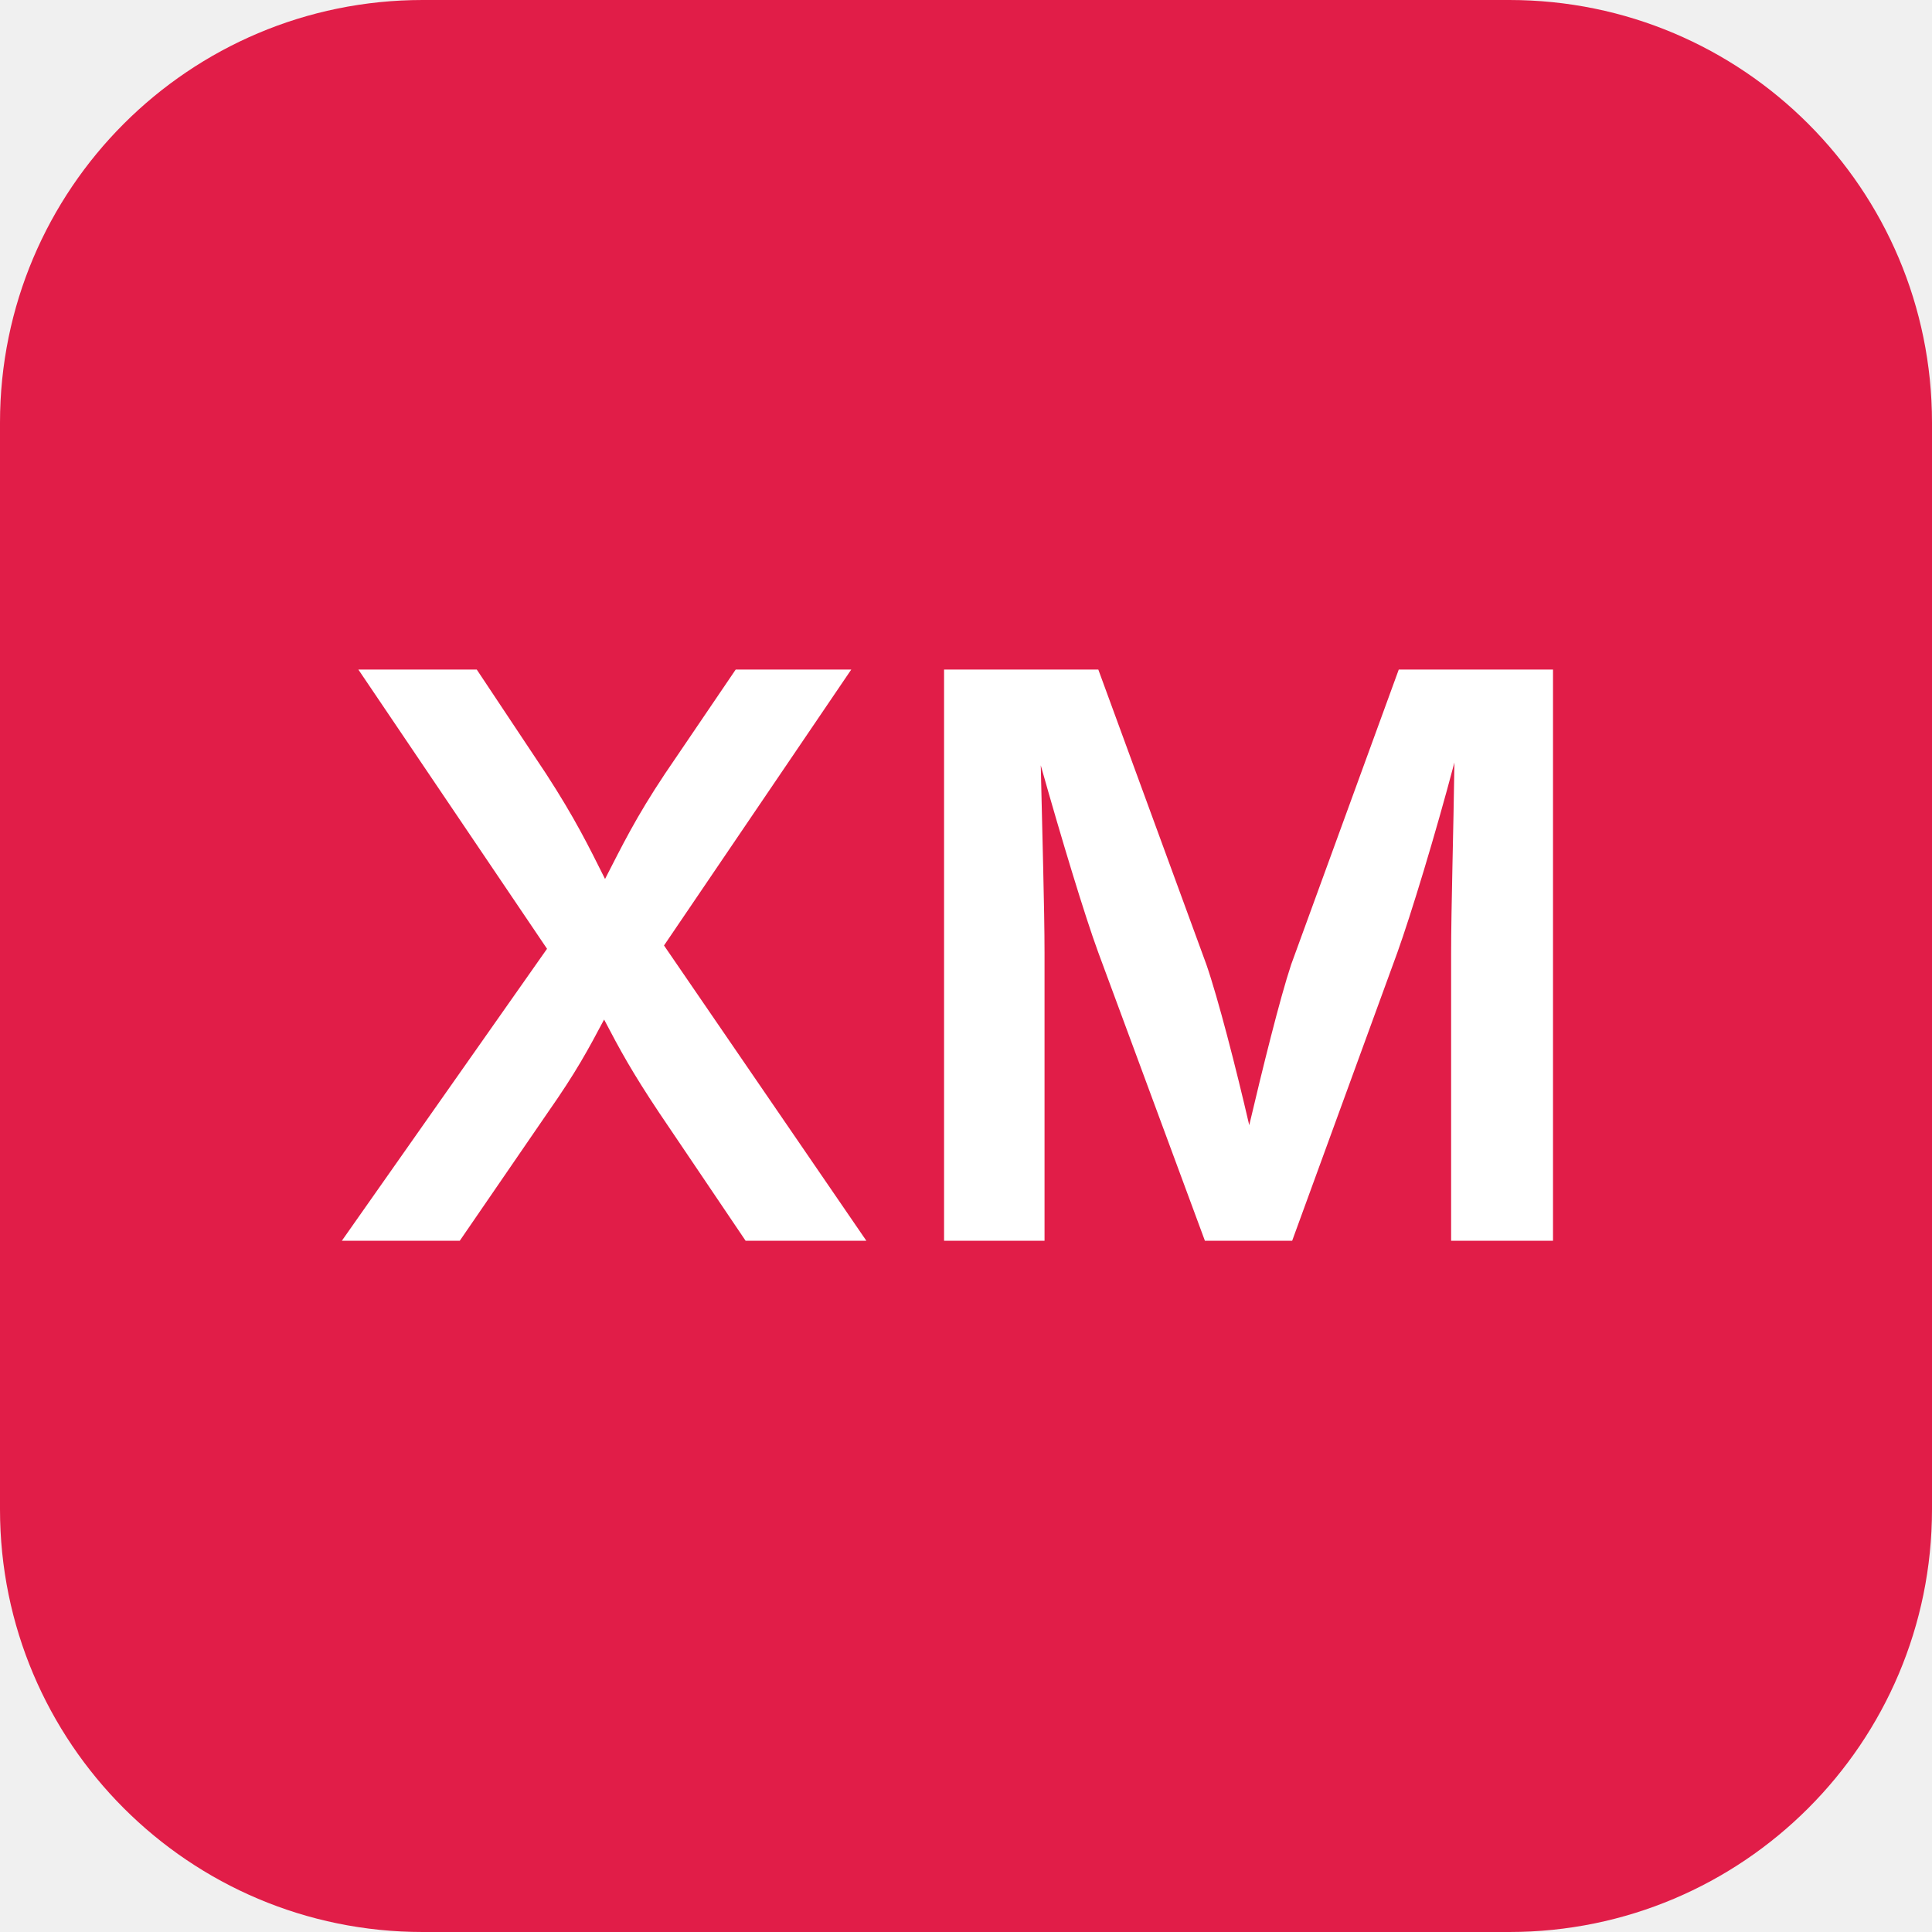
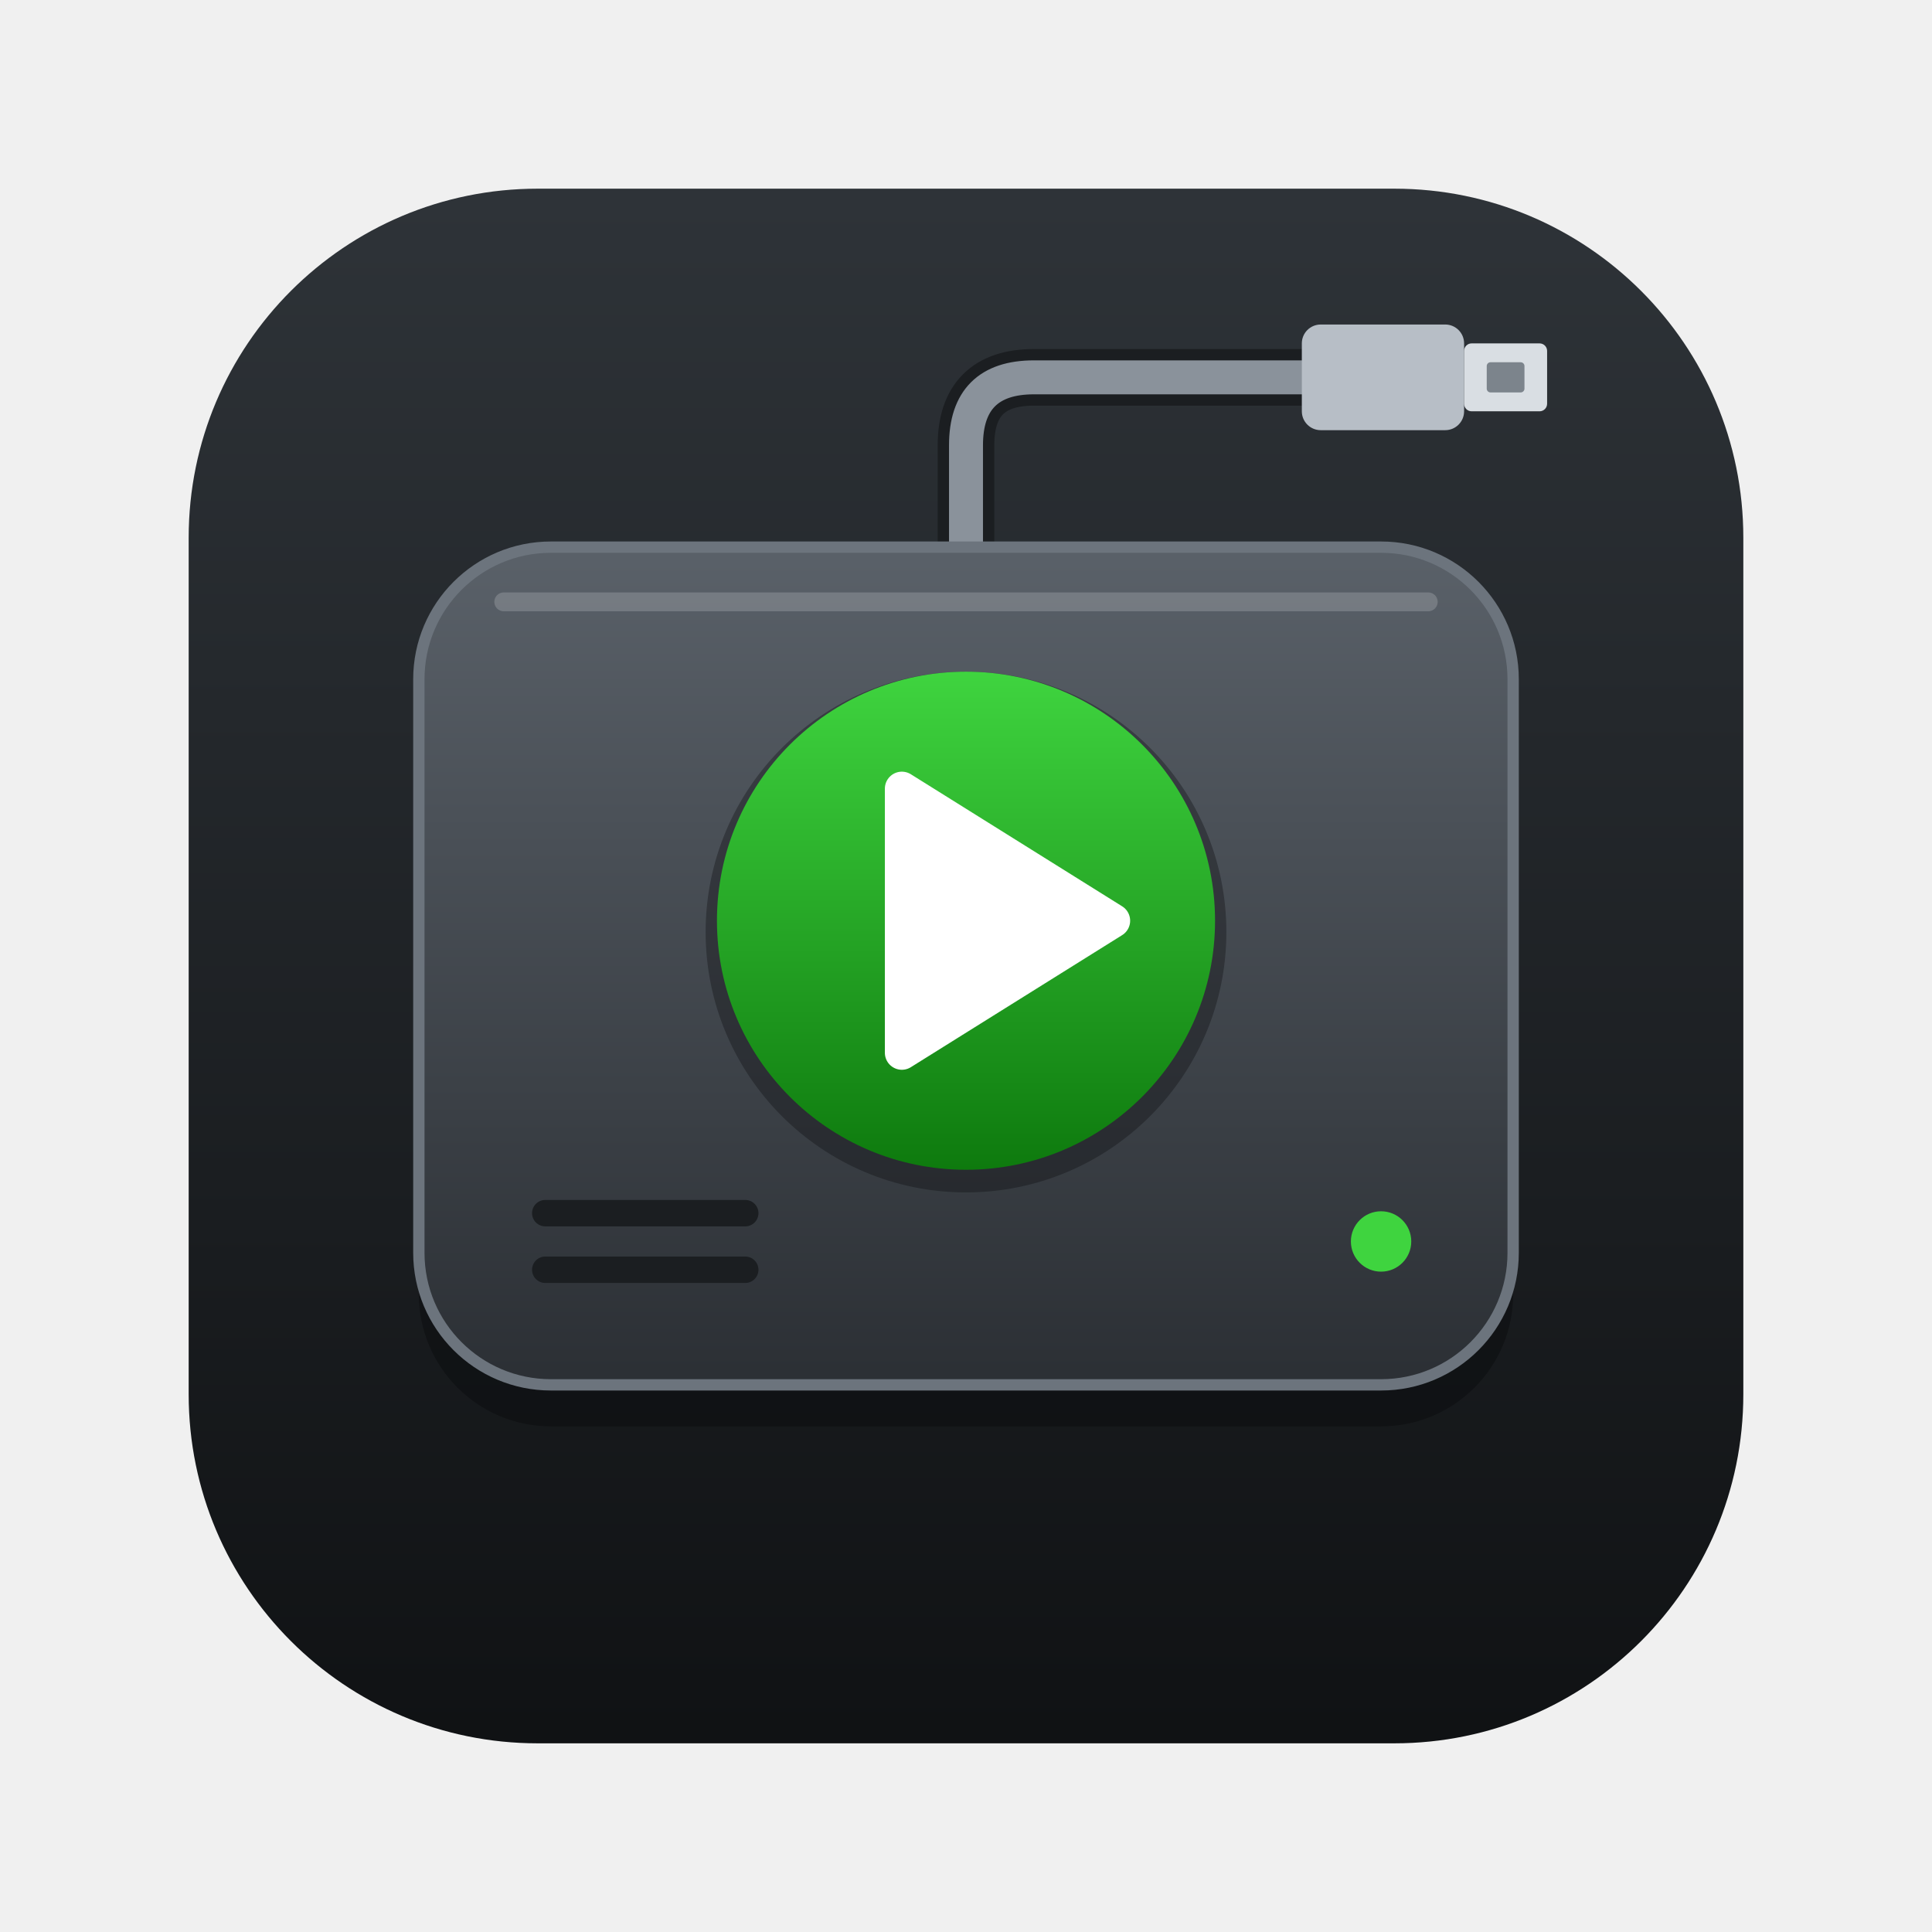
- <svg xmlns="http://www.w3.org/2000/svg" viewBox="0 0 64 64">
-   <rect width="64" height="64" rx="14" fill="#e11d48" />
-   <text x="32" y="32" dy="0.35em" text-anchor="middle" font-family="ui-sans-serif, system-ui, -apple-system, sans-serif" font-size="26" font-weight="600" fill="#ffffff">XM</text>
+ <svg xmlns="http://www.w3.org/2000/svg" viewBox="0 0 1024 1024">
+   <defs>
+     <linearGradient id="tile" x1="0" y1="0" x2="0" y2="1">
+       <stop offset="0" stop-color="#2e3338" />
+       <stop offset="1" stop-color="#101214" />
+     </linearGradient>
+     <linearGradient id="drive" x1="0" y1="0" x2="0" y2="1">
+       <stop offset="0" stop-color="#5a6169" />
+       <stop offset="1" stop-color="#2b2f34" />
+     </linearGradient>
+     <linearGradient id="badge" x1="0" y1="0" x2="0" y2="1">
+       <stop offset="0" stop-color="#3fd43f" />
+       <stop offset="1" stop-color="#0e7a0e" />
+     </linearGradient>
+   </defs>
+   <rect x="100" y="100" width="824" height="824" rx="185" fill="url(#tile)" />
+   <path d="M512 290 L512 236 Q512 200 548 200 L700 200" fill="none" stroke="#1b1e21" stroke-width="30" stroke-linecap="round" />
+   <path d="M512 290 L512 236 Q512 200 548 200 L700 200" fill="none" stroke="#8a929b" stroke-width="18" stroke-linecap="round" />
+   <rect x="690" y="172" width="86" height="56" rx="10" fill="#b7bec6" />
+   <rect x="776" y="182" width="44" height="36" rx="4" fill="#d9dee3" />
+   <rect x="788" y="192" width="20" height="16" rx="2" fill="#7c848c" />
+   <rect x="222" y="290" width="580" height="444" rx="70" fill="#0b0c0e" opacity="0.55" transform="translate(0 22)" />
+   <rect x="222" y="290" width="580" height="444" rx="70" fill="url(#drive)" stroke="#6c747d" stroke-width="6" />
+   <rect x="262" y="314" width="500" height="10" rx="5" fill="#ffffff" opacity="0.18" />
+   <circle cx="512" cy="494" r="138" fill="#0b0c0e" opacity="0.35" />
+   <circle cx="512" cy="488" r="132" fill="url(#badge)" />
+   <path d="M478 418 L478 558 L590 488 Z" fill="#ffffff" stroke="#ffffff" stroke-width="18" stroke-linejoin="round" />
+   <rect x="282" y="666" width="120" height="14" rx="7" fill="#1b1e21" />
+   <rect x="282" y="636" width="120" height="14" rx="7" fill="#1b1e21" />
+   <circle cx="732" cy="658" r="16" fill="#3fd43f" />
</svg>
